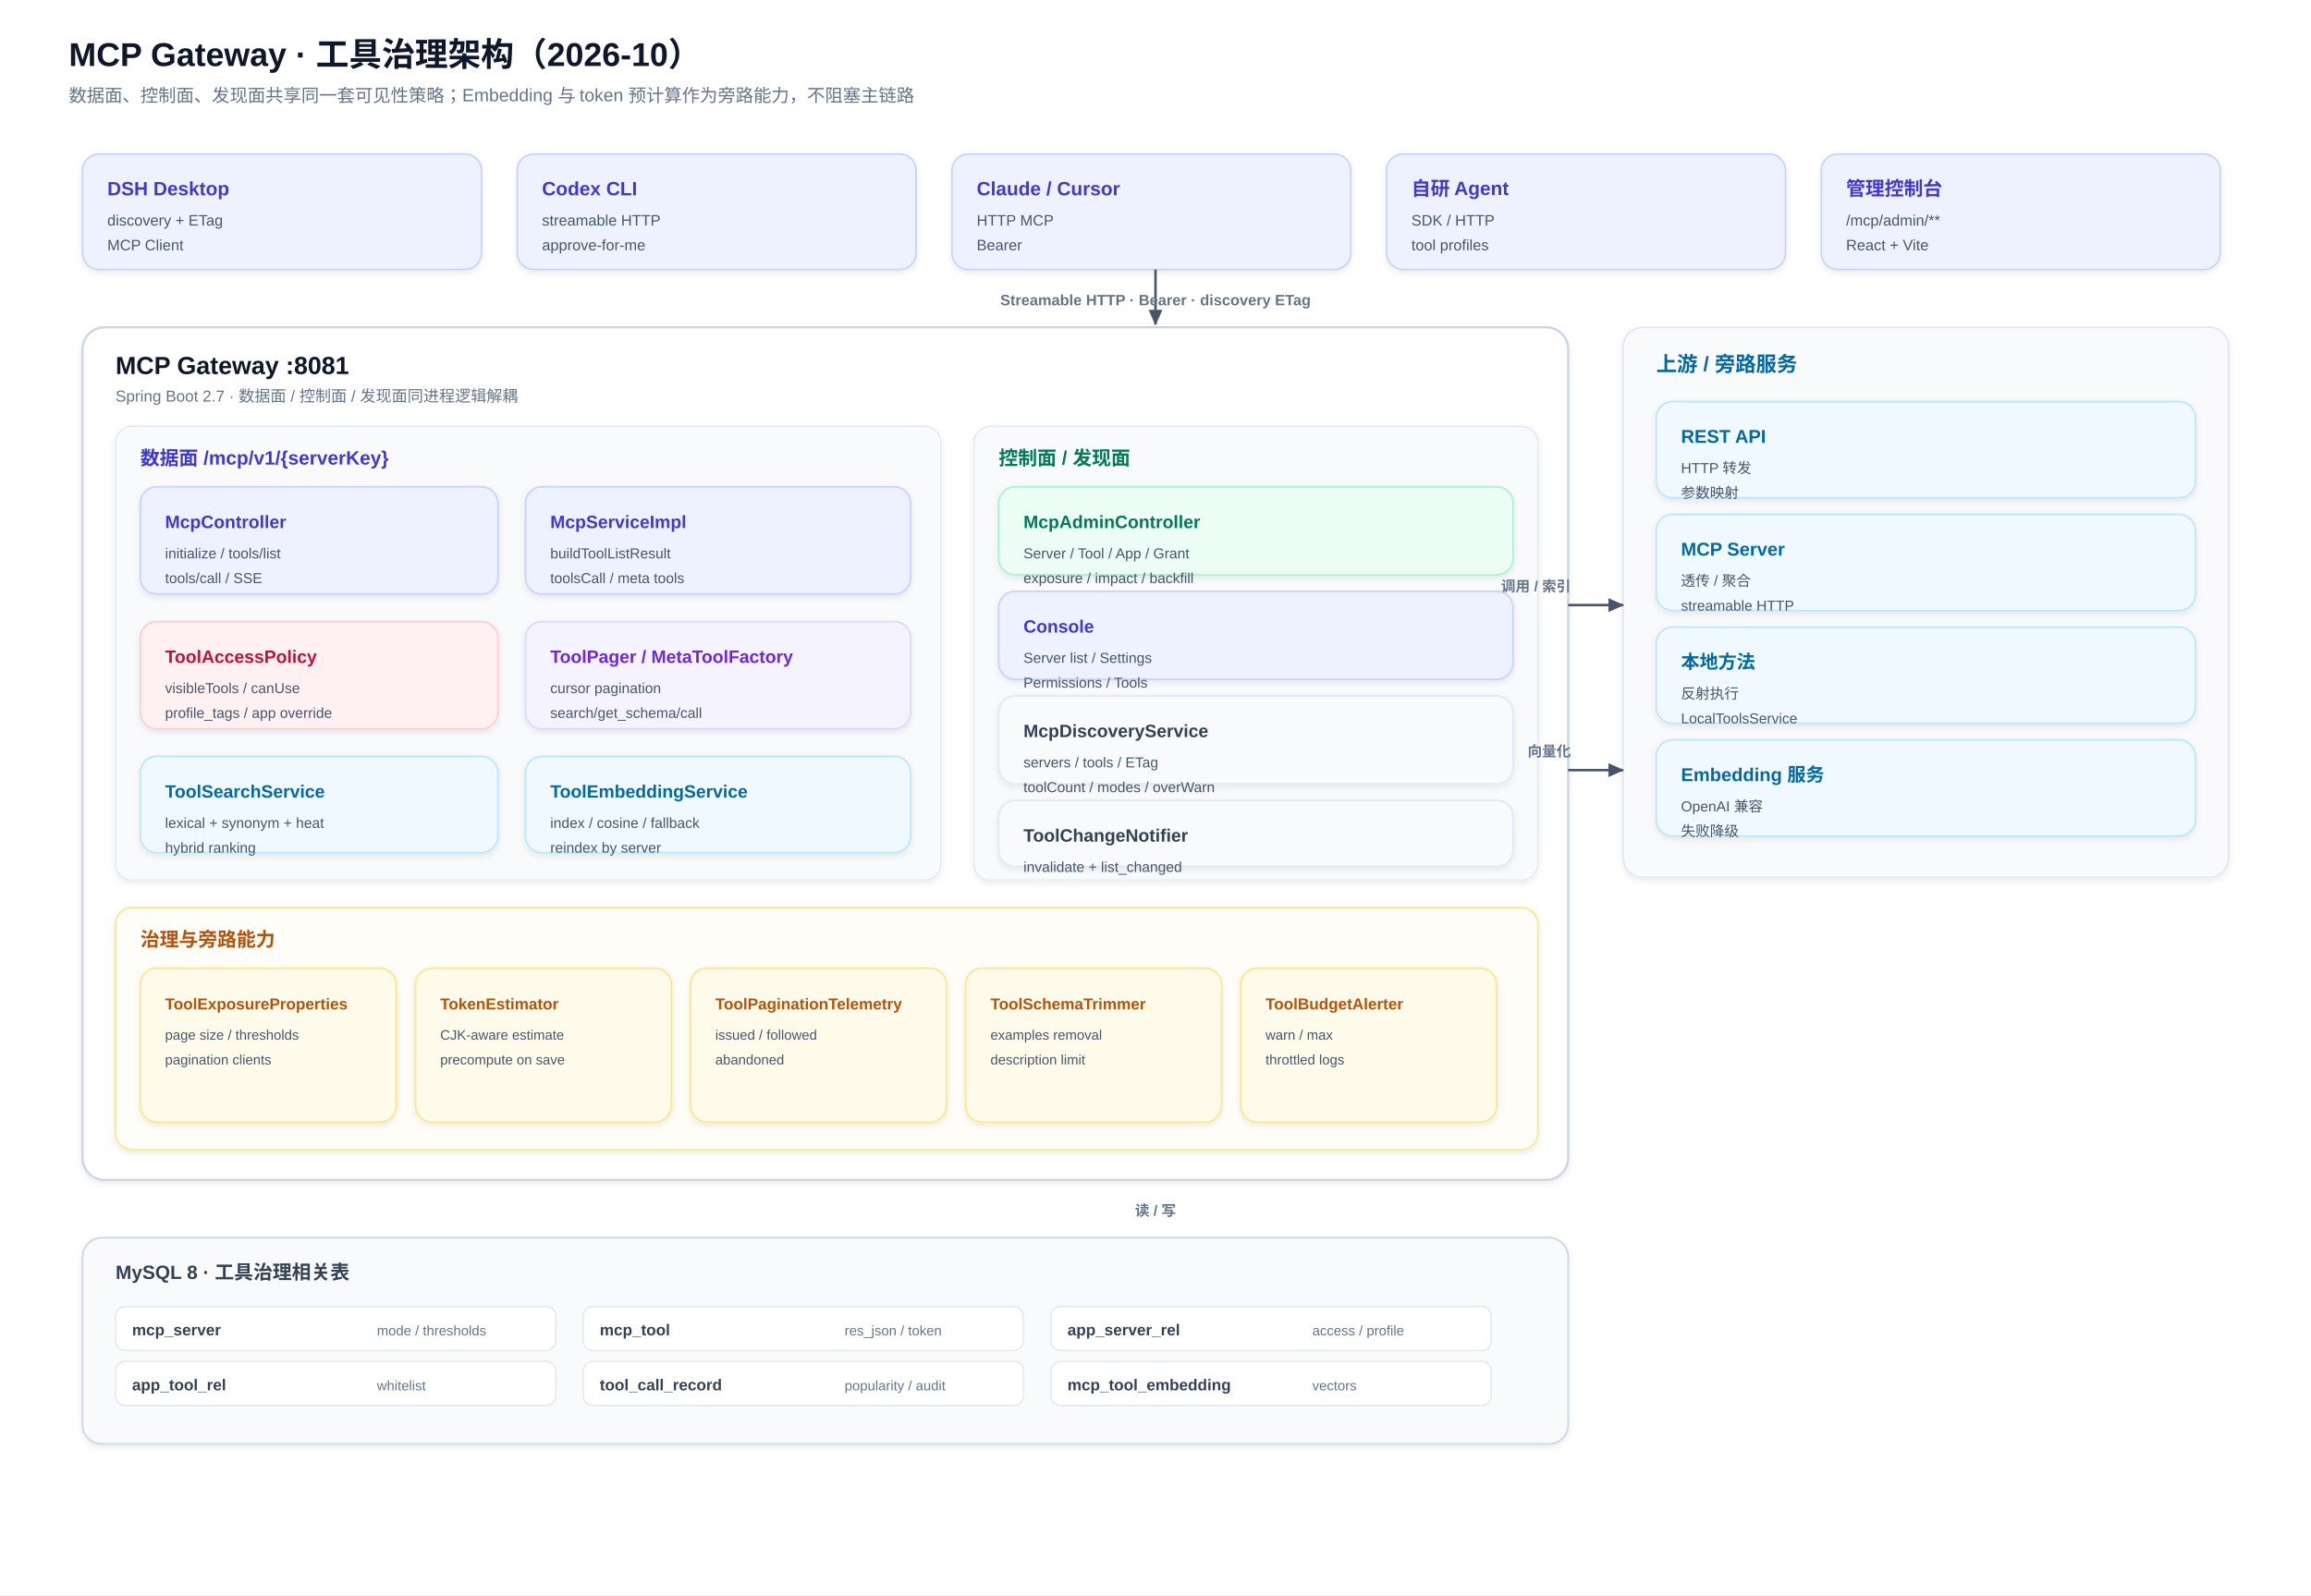
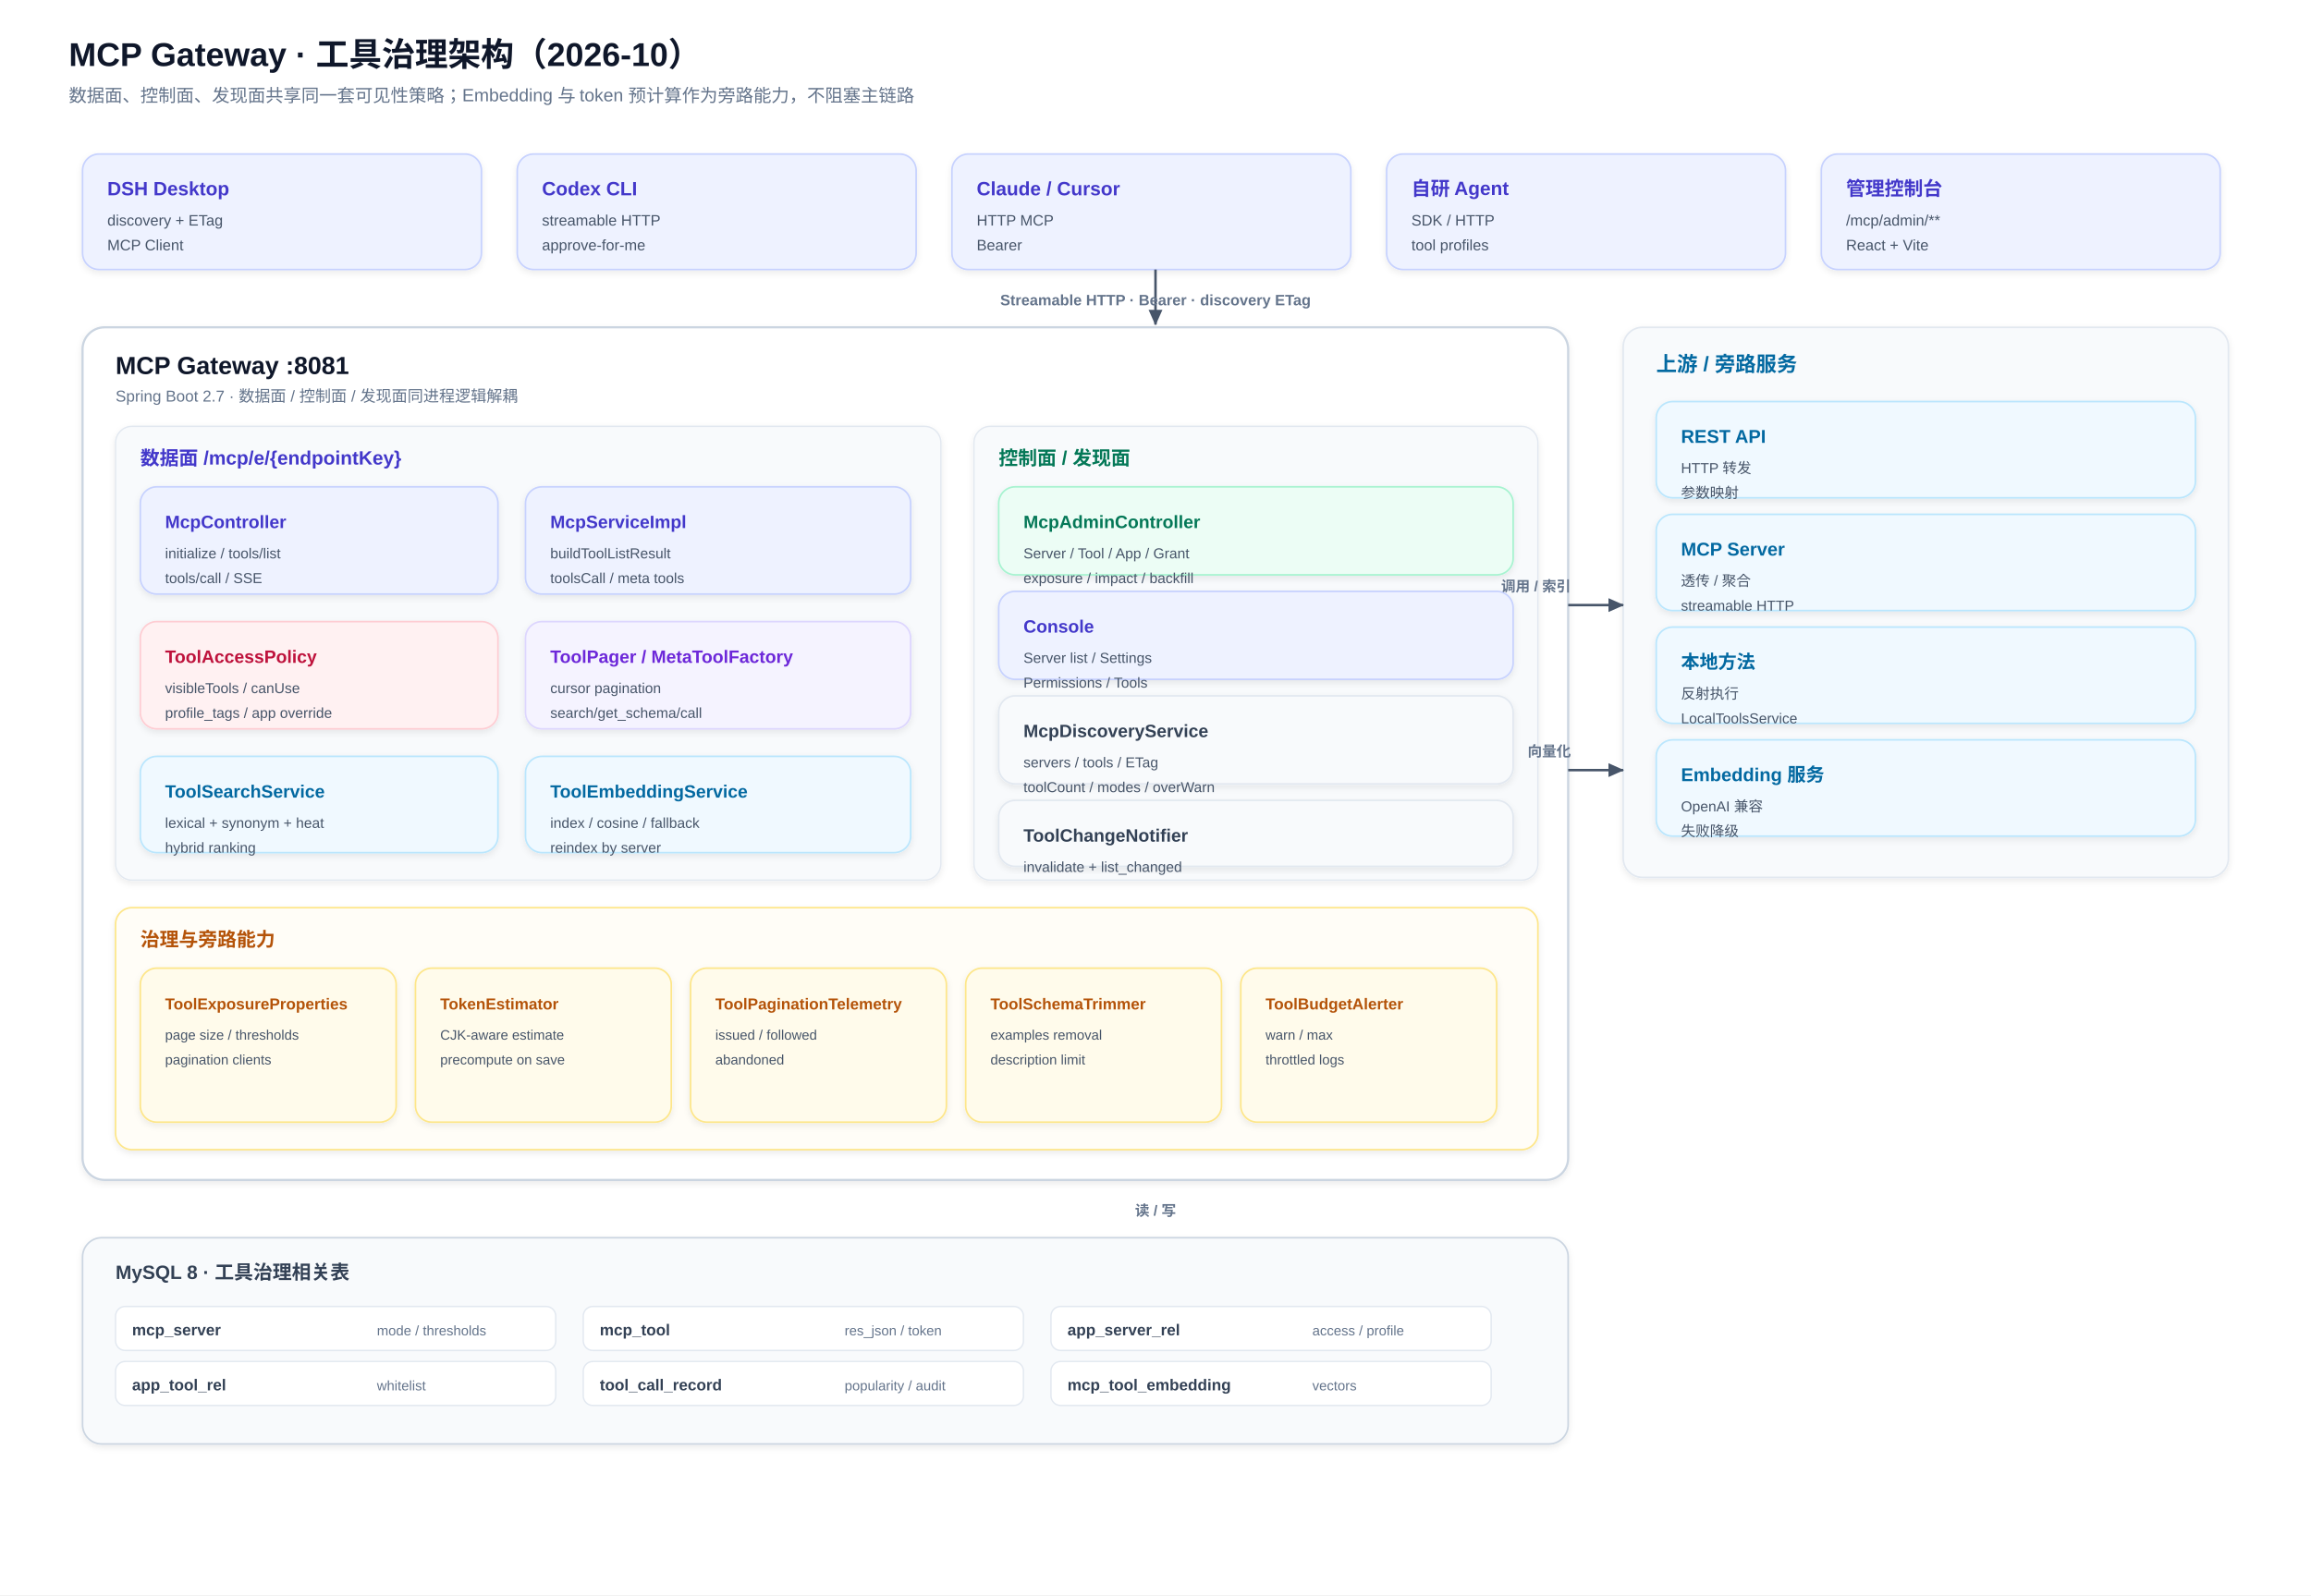
<svg xmlns="http://www.w3.org/2000/svg" width="1680" height="1160" viewBox="0 0 1680 1160" font-family="'PingFang SC','Hiragino Sans GB','Microsoft YaHei','Helvetica Neue',Arial,sans-serif">
  <defs>
    <filter id="shadow" x="-8%" y="-8%" width="116%" height="120%">
      <feDropShadow dx="0" dy="2" stdDeviation="2.6" flood-color="#0f172a" flood-opacity="0.08" />
    </filter>
    <marker id="arrow" viewBox="0 0 10 10" refX="8.5" refY="5" markerWidth="7" markerHeight="7" orient="auto-start-reverse">
      <path d="M 0 1 L 9 5 L 0 9 z" fill="#475569" />
    </marker>
  </defs>
  <rect width="100%" height="100%" fill="#ffffff" />
  <text x="50" y="48" font-family="'PingFang SC','Hiragino Sans GB','Microsoft YaHei','Helvetica Neue',Arial,sans-serif" font-size="24" font-weight="700" fill="#0f172a" text-anchor="start" opacity="1.0" letter-spacing="0">MCP Gateway · 工具治理架构（2026-10）</text>
  <text x="50" y="74" font-family="'PingFang SC','Hiragino Sans GB','Microsoft YaHei','Helvetica Neue',Arial,sans-serif" font-size="13" font-weight="400" fill="#64748b" text-anchor="start" opacity="1.0" letter-spacing="0">数据面、控制面、发现面共享同一套可见性策略；Embedding 与 token 预计算作为旁路能力，不阻塞主链路</text>
  <rect x="60" y="112" width="290" height="84" rx="12" fill="#eef2ff" stroke="#c7d2fe" stroke-width="1.2" filter="url(#shadow)" />
  <text x="78" y="142" font-family="'PingFang SC','Hiragino Sans GB','Microsoft YaHei','Helvetica Neue',Arial,sans-serif" font-size="14" font-weight="700" fill="#4338ca" text-anchor="start" opacity="1.0" letter-spacing="0">DSH Desktop</text>
  <text x="78" y="164" font-family="'PingFang SC','Hiragino Sans GB','Microsoft YaHei','Helvetica Neue',Arial,sans-serif" font-size="11" font-weight="400" fill="#475569" text-anchor="start" opacity="1.0" letter-spacing="0">discovery + ETag</text>
  <text x="78" y="182" font-family="'PingFang SC','Hiragino Sans GB','Microsoft YaHei','Helvetica Neue',Arial,sans-serif" font-size="11" font-weight="400" fill="#475569" text-anchor="start" opacity="1.0" letter-spacing="0">MCP Client</text>
  <rect x="376" y="112" width="290" height="84" rx="12" fill="#eef2ff" stroke="#c7d2fe" stroke-width="1.2" filter="url(#shadow)" />
  <text x="394" y="142" font-family="'PingFang SC','Hiragino Sans GB','Microsoft YaHei','Helvetica Neue',Arial,sans-serif" font-size="14" font-weight="700" fill="#4338ca" text-anchor="start" opacity="1.0" letter-spacing="0">Codex CLI</text>
  <text x="394" y="164" font-family="'PingFang SC','Hiragino Sans GB','Microsoft YaHei','Helvetica Neue',Arial,sans-serif" font-size="11" font-weight="400" fill="#475569" text-anchor="start" opacity="1.0" letter-spacing="0">streamable HTTP</text>
  <text x="394" y="182" font-family="'PingFang SC','Hiragino Sans GB','Microsoft YaHei','Helvetica Neue',Arial,sans-serif" font-size="11" font-weight="400" fill="#475569" text-anchor="start" opacity="1.0" letter-spacing="0">approve-for-me</text>
  <rect x="692" y="112" width="290" height="84" rx="12" fill="#eef2ff" stroke="#c7d2fe" stroke-width="1.2" filter="url(#shadow)" />
  <text x="710" y="142" font-family="'PingFang SC','Hiragino Sans GB','Microsoft YaHei','Helvetica Neue',Arial,sans-serif" font-size="14" font-weight="700" fill="#4338ca" text-anchor="start" opacity="1.0" letter-spacing="0">Claude / Cursor</text>
  <text x="710" y="164" font-family="'PingFang SC','Hiragino Sans GB','Microsoft YaHei','Helvetica Neue',Arial,sans-serif" font-size="11" font-weight="400" fill="#475569" text-anchor="start" opacity="1.0" letter-spacing="0">HTTP MCP</text>
  <text x="710" y="182" font-family="'PingFang SC','Hiragino Sans GB','Microsoft YaHei','Helvetica Neue',Arial,sans-serif" font-size="11" font-weight="400" fill="#475569" text-anchor="start" opacity="1.0" letter-spacing="0">Bearer</text>
  <rect x="1008" y="112" width="290" height="84" rx="12" fill="#eef2ff" stroke="#c7d2fe" stroke-width="1.2" filter="url(#shadow)" />
  <text x="1026" y="142" font-family="'PingFang SC','Hiragino Sans GB','Microsoft YaHei','Helvetica Neue',Arial,sans-serif" font-size="14" font-weight="700" fill="#4338ca" text-anchor="start" opacity="1.0" letter-spacing="0">自研 Agent</text>
  <text x="1026" y="164" font-family="'PingFang SC','Hiragino Sans GB','Microsoft YaHei','Helvetica Neue',Arial,sans-serif" font-size="11" font-weight="400" fill="#475569" text-anchor="start" opacity="1.0" letter-spacing="0">SDK / HTTP</text>
  <text x="1026" y="182" font-family="'PingFang SC','Hiragino Sans GB','Microsoft YaHei','Helvetica Neue',Arial,sans-serif" font-size="11" font-weight="400" fill="#475569" text-anchor="start" opacity="1.0" letter-spacing="0">tool profiles</text>
  <rect x="1324" y="112" width="290" height="84" rx="12" fill="#eef2ff" stroke="#c7d2fe" stroke-width="1.2" filter="url(#shadow)" />
  <text x="1342" y="142" font-family="'PingFang SC','Hiragino Sans GB','Microsoft YaHei','Helvetica Neue',Arial,sans-serif" font-size="14" font-weight="700" fill="#4338ca" text-anchor="start" opacity="1.0" letter-spacing="0">管理控制台</text>
  <text x="1342" y="164" font-family="'PingFang SC','Hiragino Sans GB','Microsoft YaHei','Helvetica Neue',Arial,sans-serif" font-size="11" font-weight="400" fill="#475569" text-anchor="start" opacity="1.0" letter-spacing="0">/mcp/admin/**</text>
  <text x="1342" y="182" font-family="'PingFang SC','Hiragino Sans GB','Microsoft YaHei','Helvetica Neue',Arial,sans-serif" font-size="11" font-weight="400" fill="#475569" text-anchor="start" opacity="1.0" letter-spacing="0">React + Vite</text>
  <line x1="840" y1="196" x2="840" y2="236" stroke="#475569" stroke-width="1.8" marker-end="url(#arrow)" />
  <rect x="60" y="238" width="1080" height="620" rx="16" fill="#ffffff" stroke="#cbd5e1" stroke-width="1.6" filter="url(#shadow)" />
  <text x="84" y="272" font-family="'PingFang SC','Hiragino Sans GB','Microsoft YaHei','Helvetica Neue',Arial,sans-serif" font-size="18" font-weight="700" fill="#0f172a" text-anchor="start" opacity="1.0" letter-spacing="0">MCP Gateway :8081</text>
  <text x="84" y="292" font-family="'PingFang SC','Hiragino Sans GB','Microsoft YaHei','Helvetica Neue',Arial,sans-serif" font-size="11.5" font-weight="400" fill="#64748b" text-anchor="start" opacity="1.0" letter-spacing="0">Spring Boot 2.7 · 数据面 / 控制面 / 发现面同进程逻辑解耦</text>
  <rect x="84" y="310" width="600" height="330" rx="12" fill="#f8fafc" stroke="#e2e8f0" stroke-width="1.0" filter="url(#shadow)" />
-   <text x="102" y="338" font-family="'PingFang SC','Hiragino Sans GB','Microsoft YaHei','Helvetica Neue',Arial,sans-serif" font-size="14" font-weight="700" fill="#4338ca" text-anchor="start" opacity="1.0" letter-spacing="0">数据面  /mcp/v1/{serverKey}</text>
+   <text x="102" y="338" font-family="'PingFang SC','Hiragino Sans GB','Microsoft YaHei','Helvetica Neue',Arial,sans-serif" font-size="14" font-weight="700" fill="#4338ca" text-anchor="start" opacity="1.0" letter-spacing="0">数据面  /mcp/e/{endpointKey}</text>
  <rect x="102" y="354" width="260" height="78" rx="12" fill="#eef2ff" stroke="#c7d2fe" stroke-width="1.2" filter="url(#shadow)" />
  <text x="120" y="384" font-family="'PingFang SC','Hiragino Sans GB','Microsoft YaHei','Helvetica Neue',Arial,sans-serif" font-size="13" font-weight="700" fill="#4338ca" text-anchor="start" opacity="1.0" letter-spacing="0">McpController</text>
  <text x="120" y="406" font-family="'PingFang SC','Hiragino Sans GB','Microsoft YaHei','Helvetica Neue',Arial,sans-serif" font-size="10.5" font-weight="400" fill="#475569" text-anchor="start" opacity="1.0" letter-spacing="0">initialize / tools/list</text>
  <text x="120" y="424" font-family="'PingFang SC','Hiragino Sans GB','Microsoft YaHei','Helvetica Neue',Arial,sans-serif" font-size="10.5" font-weight="400" fill="#475569" text-anchor="start" opacity="1.0" letter-spacing="0">tools/call / SSE</text>
  <rect x="382" y="354" width="280" height="78" rx="12" fill="#eef2ff" stroke="#c7d2fe" stroke-width="1.2" filter="url(#shadow)" />
  <text x="400" y="384" font-family="'PingFang SC','Hiragino Sans GB','Microsoft YaHei','Helvetica Neue',Arial,sans-serif" font-size="13" font-weight="700" fill="#4338ca" text-anchor="start" opacity="1.0" letter-spacing="0">McpServiceImpl</text>
  <text x="400" y="406" font-family="'PingFang SC','Hiragino Sans GB','Microsoft YaHei','Helvetica Neue',Arial,sans-serif" font-size="10.5" font-weight="400" fill="#475569" text-anchor="start" opacity="1.0" letter-spacing="0">buildToolListResult</text>
  <text x="400" y="424" font-family="'PingFang SC','Hiragino Sans GB','Microsoft YaHei','Helvetica Neue',Arial,sans-serif" font-size="10.5" font-weight="400" fill="#475569" text-anchor="start" opacity="1.0" letter-spacing="0">toolsCall / meta tools</text>
  <rect x="102" y="452" width="260" height="78" rx="12" fill="#fff1f2" stroke="#fecdd3" stroke-width="1.2" filter="url(#shadow)" />
  <text x="120" y="482" font-family="'PingFang SC','Hiragino Sans GB','Microsoft YaHei','Helvetica Neue',Arial,sans-serif" font-size="13" font-weight="700" fill="#be123c" text-anchor="start" opacity="1.0" letter-spacing="0">ToolAccessPolicy</text>
  <text x="120" y="504" font-family="'PingFang SC','Hiragino Sans GB','Microsoft YaHei','Helvetica Neue',Arial,sans-serif" font-size="10.5" font-weight="400" fill="#475569" text-anchor="start" opacity="1.0" letter-spacing="0">visibleTools / canUse</text>
  <text x="120" y="522" font-family="'PingFang SC','Hiragino Sans GB','Microsoft YaHei','Helvetica Neue',Arial,sans-serif" font-size="10.5" font-weight="400" fill="#475569" text-anchor="start" opacity="1.0" letter-spacing="0">profile_tags / app override</text>
  <rect x="382" y="452" width="280" height="78" rx="12" fill="#f5f3ff" stroke="#ddd6fe" stroke-width="1.2" filter="url(#shadow)" />
  <text x="400" y="482" font-family="'PingFang SC','Hiragino Sans GB','Microsoft YaHei','Helvetica Neue',Arial,sans-serif" font-size="13" font-weight="700" fill="#6d28d9" text-anchor="start" opacity="1.0" letter-spacing="0">ToolPager / MetaToolFactory</text>
  <text x="400" y="504" font-family="'PingFang SC','Hiragino Sans GB','Microsoft YaHei','Helvetica Neue',Arial,sans-serif" font-size="10.5" font-weight="400" fill="#475569" text-anchor="start" opacity="1.0" letter-spacing="0">cursor pagination</text>
  <text x="400" y="522" font-family="'PingFang SC','Hiragino Sans GB','Microsoft YaHei','Helvetica Neue',Arial,sans-serif" font-size="10.5" font-weight="400" fill="#475569" text-anchor="start" opacity="1.0" letter-spacing="0">search/get_schema/call</text>
  <rect x="102" y="550" width="260" height="70" rx="12" fill="#f0f9ff" stroke="#bae6fd" stroke-width="1.2" filter="url(#shadow)" />
  <text x="120" y="580" font-family="'PingFang SC','Hiragino Sans GB','Microsoft YaHei','Helvetica Neue',Arial,sans-serif" font-size="13" font-weight="700" fill="#0369a1" text-anchor="start" opacity="1.0" letter-spacing="0">ToolSearchService</text>
  <text x="120" y="602" font-family="'PingFang SC','Hiragino Sans GB','Microsoft YaHei','Helvetica Neue',Arial,sans-serif" font-size="10.5" font-weight="400" fill="#475569" text-anchor="start" opacity="1.0" letter-spacing="0">lexical + synonym + heat</text>
  <text x="120" y="620" font-family="'PingFang SC','Hiragino Sans GB','Microsoft YaHei','Helvetica Neue',Arial,sans-serif" font-size="10.5" font-weight="400" fill="#475569" text-anchor="start" opacity="1.0" letter-spacing="0">hybrid ranking</text>
  <rect x="382" y="550" width="280" height="70" rx="12" fill="#f0f9ff" stroke="#bae6fd" stroke-width="1.2" filter="url(#shadow)" />
  <text x="400" y="580" font-family="'PingFang SC','Hiragino Sans GB','Microsoft YaHei','Helvetica Neue',Arial,sans-serif" font-size="13" font-weight="700" fill="#0369a1" text-anchor="start" opacity="1.0" letter-spacing="0">ToolEmbeddingService</text>
  <text x="400" y="602" font-family="'PingFang SC','Hiragino Sans GB','Microsoft YaHei','Helvetica Neue',Arial,sans-serif" font-size="10.5" font-weight="400" fill="#475569" text-anchor="start" opacity="1.0" letter-spacing="0">index / cosine / fallback</text>
  <text x="400" y="620" font-family="'PingFang SC','Hiragino Sans GB','Microsoft YaHei','Helvetica Neue',Arial,sans-serif" font-size="10.5" font-weight="400" fill="#475569" text-anchor="start" opacity="1.0" letter-spacing="0">reindex by server</text>
  <rect x="708" y="310" width="410" height="330" rx="12" fill="#f8fafc" stroke="#e2e8f0" stroke-width="1.0" filter="url(#shadow)" />
  <text x="726" y="338" font-family="'PingFang SC','Hiragino Sans GB','Microsoft YaHei','Helvetica Neue',Arial,sans-serif" font-size="14" font-weight="700" fill="#047857" text-anchor="start" opacity="1.0" letter-spacing="0">控制面 / 发现面</text>
  <rect x="726" y="354" width="374" height="64" rx="12" fill="#ecfdf5" stroke="#a7f3d0" stroke-width="1.2" filter="url(#shadow)" />
  <text x="744" y="384" font-family="'PingFang SC','Hiragino Sans GB','Microsoft YaHei','Helvetica Neue',Arial,sans-serif" font-size="13" font-weight="700" fill="#047857" text-anchor="start" opacity="1.0" letter-spacing="0">McpAdminController</text>
  <text x="744" y="406" font-family="'PingFang SC','Hiragino Sans GB','Microsoft YaHei','Helvetica Neue',Arial,sans-serif" font-size="10.5" font-weight="400" fill="#475569" text-anchor="start" opacity="1.0" letter-spacing="0">Server / Tool / App / Grant</text>
  <text x="744" y="424" font-family="'PingFang SC','Hiragino Sans GB','Microsoft YaHei','Helvetica Neue',Arial,sans-serif" font-size="10.5" font-weight="400" fill="#475569" text-anchor="start" opacity="1.0" letter-spacing="0">exposure / impact / backfill</text>
  <rect x="726" y="430" width="374" height="64" rx="12" fill="#eef2ff" stroke="#c7d2fe" stroke-width="1.2" filter="url(#shadow)" />
  <text x="744" y="460" font-family="'PingFang SC','Hiragino Sans GB','Microsoft YaHei','Helvetica Neue',Arial,sans-serif" font-size="13" font-weight="700" fill="#4338ca" text-anchor="start" opacity="1.0" letter-spacing="0">Console</text>
  <text x="744" y="482" font-family="'PingFang SC','Hiragino Sans GB','Microsoft YaHei','Helvetica Neue',Arial,sans-serif" font-size="10.5" font-weight="400" fill="#475569" text-anchor="start" opacity="1.0" letter-spacing="0">Server list / Settings</text>
  <text x="744" y="500" font-family="'PingFang SC','Hiragino Sans GB','Microsoft YaHei','Helvetica Neue',Arial,sans-serif" font-size="10.5" font-weight="400" fill="#475569" text-anchor="start" opacity="1.0" letter-spacing="0">Permissions / Tools</text>
  <rect x="726" y="506" width="374" height="64" rx="12" fill="#f8fafc" stroke="#e2e8f0" stroke-width="1.2" filter="url(#shadow)" />
  <text x="744" y="536" font-family="'PingFang SC','Hiragino Sans GB','Microsoft YaHei','Helvetica Neue',Arial,sans-serif" font-size="13" font-weight="700" fill="#334155" text-anchor="start" opacity="1.0" letter-spacing="0">McpDiscoveryService</text>
  <text x="744" y="558" font-family="'PingFang SC','Hiragino Sans GB','Microsoft YaHei','Helvetica Neue',Arial,sans-serif" font-size="10.5" font-weight="400" fill="#475569" text-anchor="start" opacity="1.0" letter-spacing="0">servers / tools / ETag</text>
  <text x="744" y="576" font-family="'PingFang SC','Hiragino Sans GB','Microsoft YaHei','Helvetica Neue',Arial,sans-serif" font-size="10.5" font-weight="400" fill="#475569" text-anchor="start" opacity="1.0" letter-spacing="0">toolCount / modes / overWarn</text>
  <rect x="726" y="582" width="374" height="48" rx="12" fill="#f8fafc" stroke="#e2e8f0" stroke-width="1.2" filter="url(#shadow)" />
  <text x="744" y="612" font-family="'PingFang SC','Hiragino Sans GB','Microsoft YaHei','Helvetica Neue',Arial,sans-serif" font-size="13" font-weight="700" fill="#334155" text-anchor="start" opacity="1.0" letter-spacing="0">ToolChangeNotifier</text>
  <text x="744" y="634" font-family="'PingFang SC','Hiragino Sans GB','Microsoft YaHei','Helvetica Neue',Arial,sans-serif" font-size="10.5" font-weight="400" fill="#475569" text-anchor="start" opacity="1.0" letter-spacing="0">invalidate + list_changed</text>
  <rect x="84" y="660" width="1034" height="176" rx="12" fill="#fffdf7" stroke="#fde68a" stroke-width="1.2" filter="url(#shadow)" />
  <text x="102" y="688" font-family="'PingFang SC','Hiragino Sans GB','Microsoft YaHei','Helvetica Neue',Arial,sans-serif" font-size="14" font-weight="700" fill="#b45309" text-anchor="start" opacity="1.0" letter-spacing="0">治理与旁路能力</text>
  <rect x="102" y="704" width="186" height="112" rx="12" fill="#fffbeb" stroke="#fde68a" stroke-width="1.2" filter="url(#shadow)" />
  <text x="120" y="734" font-family="'PingFang SC','Hiragino Sans GB','Microsoft YaHei','Helvetica Neue',Arial,sans-serif" font-size="11.5" font-weight="700" fill="#b45309" text-anchor="start" opacity="1.0" letter-spacing="0">ToolExposureProperties</text>
  <text x="120" y="756" font-family="'PingFang SC','Hiragino Sans GB','Microsoft YaHei','Helvetica Neue',Arial,sans-serif" font-size="10" font-weight="400" fill="#475569" text-anchor="start" opacity="1.0" letter-spacing="0">page size / thresholds</text>
  <text x="120" y="774" font-family="'PingFang SC','Hiragino Sans GB','Microsoft YaHei','Helvetica Neue',Arial,sans-serif" font-size="10" font-weight="400" fill="#475569" text-anchor="start" opacity="1.0" letter-spacing="0">pagination clients</text>
  <rect x="302" y="704" width="186" height="112" rx="12" fill="#fffbeb" stroke="#fde68a" stroke-width="1.2" filter="url(#shadow)" />
  <text x="320" y="734" font-family="'PingFang SC','Hiragino Sans GB','Microsoft YaHei','Helvetica Neue',Arial,sans-serif" font-size="11.5" font-weight="700" fill="#b45309" text-anchor="start" opacity="1.0" letter-spacing="0">TokenEstimator</text>
  <text x="320" y="756" font-family="'PingFang SC','Hiragino Sans GB','Microsoft YaHei','Helvetica Neue',Arial,sans-serif" font-size="10" font-weight="400" fill="#475569" text-anchor="start" opacity="1.0" letter-spacing="0">CJK-aware estimate</text>
  <text x="320" y="774" font-family="'PingFang SC','Hiragino Sans GB','Microsoft YaHei','Helvetica Neue',Arial,sans-serif" font-size="10" font-weight="400" fill="#475569" text-anchor="start" opacity="1.0" letter-spacing="0">precompute on save</text>
  <rect x="502" y="704" width="186" height="112" rx="12" fill="#fffbeb" stroke="#fde68a" stroke-width="1.2" filter="url(#shadow)" />
  <text x="520" y="734" font-family="'PingFang SC','Hiragino Sans GB','Microsoft YaHei','Helvetica Neue',Arial,sans-serif" font-size="11.5" font-weight="700" fill="#b45309" text-anchor="start" opacity="1.0" letter-spacing="0">ToolPaginationTelemetry</text>
  <text x="520" y="756" font-family="'PingFang SC','Hiragino Sans GB','Microsoft YaHei','Helvetica Neue',Arial,sans-serif" font-size="10" font-weight="400" fill="#475569" text-anchor="start" opacity="1.0" letter-spacing="0">issued / followed</text>
  <text x="520" y="774" font-family="'PingFang SC','Hiragino Sans GB','Microsoft YaHei','Helvetica Neue',Arial,sans-serif" font-size="10" font-weight="400" fill="#475569" text-anchor="start" opacity="1.0" letter-spacing="0">abandoned</text>
  <rect x="702" y="704" width="186" height="112" rx="12" fill="#fffbeb" stroke="#fde68a" stroke-width="1.2" filter="url(#shadow)" />
  <text x="720" y="734" font-family="'PingFang SC','Hiragino Sans GB','Microsoft YaHei','Helvetica Neue',Arial,sans-serif" font-size="11.5" font-weight="700" fill="#b45309" text-anchor="start" opacity="1.0" letter-spacing="0">ToolSchemaTrimmer</text>
  <text x="720" y="756" font-family="'PingFang SC','Hiragino Sans GB','Microsoft YaHei','Helvetica Neue',Arial,sans-serif" font-size="10" font-weight="400" fill="#475569" text-anchor="start" opacity="1.0" letter-spacing="0">examples removal</text>
  <text x="720" y="774" font-family="'PingFang SC','Hiragino Sans GB','Microsoft YaHei','Helvetica Neue',Arial,sans-serif" font-size="10" font-weight="400" fill="#475569" text-anchor="start" opacity="1.0" letter-spacing="0">description limit</text>
  <rect x="902" y="704" width="186" height="112" rx="12" fill="#fffbeb" stroke="#fde68a" stroke-width="1.2" filter="url(#shadow)" />
  <text x="920" y="734" font-family="'PingFang SC','Hiragino Sans GB','Microsoft YaHei','Helvetica Neue',Arial,sans-serif" font-size="11.5" font-weight="700" fill="#b45309" text-anchor="start" opacity="1.0" letter-spacing="0">ToolBudgetAlerter</text>
  <text x="920" y="756" font-family="'PingFang SC','Hiragino Sans GB','Microsoft YaHei','Helvetica Neue',Arial,sans-serif" font-size="10" font-weight="400" fill="#475569" text-anchor="start" opacity="1.0" letter-spacing="0">warn / max</text>
  <text x="920" y="774" font-family="'PingFang SC','Hiragino Sans GB','Microsoft YaHei','Helvetica Neue',Arial,sans-serif" font-size="10" font-weight="400" fill="#475569" text-anchor="start" opacity="1.0" letter-spacing="0">throttled logs</text>
  <rect x="60" y="900" width="1080" height="150" rx="14" fill="#f8fafc" stroke="#cbd5e1" stroke-width="1.2" filter="url(#shadow)" />
  <text x="84" y="930" font-family="'PingFang SC','Hiragino Sans GB','Microsoft YaHei','Helvetica Neue',Arial,sans-serif" font-size="14" font-weight="700" fill="#334155" text-anchor="start" opacity="1.0" letter-spacing="0">MySQL 8 · 工具治理相关表</text>
  <rect x="84" y="950" width="320" height="32" rx="7" fill="#ffffff" stroke="#e2e8f0" stroke-width="1.0" />
  <text x="96" y="971" font-family="'PingFang SC','Hiragino Sans GB','Microsoft YaHei','Helvetica Neue',Arial,sans-serif" font-size="11.5" font-weight="700" fill="#334155" text-anchor="start" opacity="1.0" letter-spacing="0">mcp_server</text>
  <text x="274" y="971" font-family="'PingFang SC','Hiragino Sans GB','Microsoft YaHei','Helvetica Neue',Arial,sans-serif" font-size="10" font-weight="400" fill="#64748b" text-anchor="start" opacity="1.0" letter-spacing="0">mode / thresholds</text>
  <rect x="424" y="950" width="320" height="32" rx="7" fill="#ffffff" stroke="#e2e8f0" stroke-width="1.0" />
  <text x="436" y="971" font-family="'PingFang SC','Hiragino Sans GB','Microsoft YaHei','Helvetica Neue',Arial,sans-serif" font-size="11.5" font-weight="700" fill="#334155" text-anchor="start" opacity="1.0" letter-spacing="0">mcp_tool</text>
  <text x="614" y="971" font-family="'PingFang SC','Hiragino Sans GB','Microsoft YaHei','Helvetica Neue',Arial,sans-serif" font-size="10" font-weight="400" fill="#64748b" text-anchor="start" opacity="1.0" letter-spacing="0">res_json / token</text>
  <rect x="764" y="950" width="320" height="32" rx="7" fill="#ffffff" stroke="#e2e8f0" stroke-width="1.0" />
  <text x="776" y="971" font-family="'PingFang SC','Hiragino Sans GB','Microsoft YaHei','Helvetica Neue',Arial,sans-serif" font-size="11.5" font-weight="700" fill="#334155" text-anchor="start" opacity="1.0" letter-spacing="0">app_server_rel</text>
  <text x="954" y="971" font-family="'PingFang SC','Hiragino Sans GB','Microsoft YaHei','Helvetica Neue',Arial,sans-serif" font-size="10" font-weight="400" fill="#64748b" text-anchor="start" opacity="1.0" letter-spacing="0">access / profile</text>
  <rect x="84" y="990" width="320" height="32" rx="7" fill="#ffffff" stroke="#e2e8f0" stroke-width="1.0" />
  <text x="96" y="1011" font-family="'PingFang SC','Hiragino Sans GB','Microsoft YaHei','Helvetica Neue',Arial,sans-serif" font-size="11.5" font-weight="700" fill="#334155" text-anchor="start" opacity="1.0" letter-spacing="0">app_tool_rel</text>
  <text x="274" y="1011" font-family="'PingFang SC','Hiragino Sans GB','Microsoft YaHei','Helvetica Neue',Arial,sans-serif" font-size="10" font-weight="400" fill="#64748b" text-anchor="start" opacity="1.0" letter-spacing="0">whitelist</text>
  <rect x="424" y="990" width="320" height="32" rx="7" fill="#ffffff" stroke="#e2e8f0" stroke-width="1.0" />
  <text x="436" y="1011" font-family="'PingFang SC','Hiragino Sans GB','Microsoft YaHei','Helvetica Neue',Arial,sans-serif" font-size="11.5" font-weight="700" fill="#334155" text-anchor="start" opacity="1.0" letter-spacing="0">tool_call_record</text>
  <text x="614" y="1011" font-family="'PingFang SC','Hiragino Sans GB','Microsoft YaHei','Helvetica Neue',Arial,sans-serif" font-size="10" font-weight="400" fill="#64748b" text-anchor="start" opacity="1.0" letter-spacing="0">popularity / audit</text>
  <rect x="764" y="990" width="320" height="32" rx="7" fill="#ffffff" stroke="#e2e8f0" stroke-width="1.0" />
  <text x="776" y="1011" font-family="'PingFang SC','Hiragino Sans GB','Microsoft YaHei','Helvetica Neue',Arial,sans-serif" font-size="11.5" font-weight="700" fill="#334155" text-anchor="start" opacity="1.0" letter-spacing="0">mcp_tool_embedding</text>
  <text x="954" y="1011" font-family="'PingFang SC','Hiragino Sans GB','Microsoft YaHei','Helvetica Neue',Arial,sans-serif" font-size="10" font-weight="400" fill="#64748b" text-anchor="start" opacity="1.0" letter-spacing="0">vectors</text>
  <rect x="1180" y="238" width="440" height="400" rx="14" fill="#f8fafc" stroke="#e2e8f0" stroke-width="1.2" filter="url(#shadow)" />
  <text x="1204" y="270" font-family="'PingFang SC','Hiragino Sans GB','Microsoft YaHei','Helvetica Neue',Arial,sans-serif" font-size="15" font-weight="700" fill="#0369a1" text-anchor="start" opacity="1.0" letter-spacing="0">上游 / 旁路服务</text>
  <rect x="1204" y="292" width="392" height="70" rx="12" fill="#f0f9ff" stroke="#bae6fd" stroke-width="1.2" filter="url(#shadow)" />
  <text x="1222" y="322" font-family="'PingFang SC','Hiragino Sans GB','Microsoft YaHei','Helvetica Neue',Arial,sans-serif" font-size="13.5" font-weight="700" fill="#0369a1" text-anchor="start" opacity="1.0" letter-spacing="0">REST API</text>
  <text x="1222" y="344" font-family="'PingFang SC','Hiragino Sans GB','Microsoft YaHei','Helvetica Neue',Arial,sans-serif" font-size="10.5" font-weight="400" fill="#475569" text-anchor="start" opacity="1.0" letter-spacing="0">HTTP 转发</text>
  <text x="1222" y="362" font-family="'PingFang SC','Hiragino Sans GB','Microsoft YaHei','Helvetica Neue',Arial,sans-serif" font-size="10.5" font-weight="400" fill="#475569" text-anchor="start" opacity="1.0" letter-spacing="0">参数映射</text>
  <rect x="1204" y="374" width="392" height="70" rx="12" fill="#f0f9ff" stroke="#bae6fd" stroke-width="1.2" filter="url(#shadow)" />
  <text x="1222" y="404" font-family="'PingFang SC','Hiragino Sans GB','Microsoft YaHei','Helvetica Neue',Arial,sans-serif" font-size="13.5" font-weight="700" fill="#0369a1" text-anchor="start" opacity="1.0" letter-spacing="0">MCP Server</text>
  <text x="1222" y="426" font-family="'PingFang SC','Hiragino Sans GB','Microsoft YaHei','Helvetica Neue',Arial,sans-serif" font-size="10.5" font-weight="400" fill="#475569" text-anchor="start" opacity="1.0" letter-spacing="0">透传 / 聚合</text>
  <text x="1222" y="444" font-family="'PingFang SC','Hiragino Sans GB','Microsoft YaHei','Helvetica Neue',Arial,sans-serif" font-size="10.5" font-weight="400" fill="#475569" text-anchor="start" opacity="1.0" letter-spacing="0">streamable HTTP</text>
  <rect x="1204" y="456" width="392" height="70" rx="12" fill="#f0f9ff" stroke="#bae6fd" stroke-width="1.2" filter="url(#shadow)" />
  <text x="1222" y="486" font-family="'PingFang SC','Hiragino Sans GB','Microsoft YaHei','Helvetica Neue',Arial,sans-serif" font-size="13.5" font-weight="700" fill="#0369a1" text-anchor="start" opacity="1.0" letter-spacing="0">本地方法</text>
  <text x="1222" y="508" font-family="'PingFang SC','Hiragino Sans GB','Microsoft YaHei','Helvetica Neue',Arial,sans-serif" font-size="10.5" font-weight="400" fill="#475569" text-anchor="start" opacity="1.0" letter-spacing="0">反射执行</text>
  <text x="1222" y="526" font-family="'PingFang SC','Hiragino Sans GB','Microsoft YaHei','Helvetica Neue',Arial,sans-serif" font-size="10.5" font-weight="400" fill="#475569" text-anchor="start" opacity="1.0" letter-spacing="0">LocalToolsService</text>
  <rect x="1204" y="538" width="392" height="70" rx="12" fill="#f0f9ff" stroke="#bae6fd" stroke-width="1.2" filter="url(#shadow)" />
  <text x="1222" y="568" font-family="'PingFang SC','Hiragino Sans GB','Microsoft YaHei','Helvetica Neue',Arial,sans-serif" font-size="13.5" font-weight="700" fill="#0369a1" text-anchor="start" opacity="1.0" letter-spacing="0">Embedding 服务</text>
  <text x="1222" y="590" font-family="'PingFang SC','Hiragino Sans GB','Microsoft YaHei','Helvetica Neue',Arial,sans-serif" font-size="10.5" font-weight="400" fill="#475569" text-anchor="start" opacity="1.0" letter-spacing="0">OpenAI 兼容</text>
  <text x="1222" y="608" font-family="'PingFang SC','Hiragino Sans GB','Microsoft YaHei','Helvetica Neue',Arial,sans-serif" font-size="10.5" font-weight="400" fill="#475569" text-anchor="start" opacity="1.0" letter-spacing="0">失败降级</text>
  <line x1="1140" y1="440" x2="1180" y2="440" stroke="#475569" stroke-width="1.8" marker-end="url(#arrow)" />
  <line x1="1140" y1="560" x2="1180" y2="560" stroke="#475569" stroke-width="1.8" marker-end="url(#arrow)" />
  <text x="1142" y="430" font-family="'PingFang SC','Hiragino Sans GB','Microsoft YaHei','Helvetica Neue',Arial,sans-serif" font-size="10.5" font-weight="600" fill="#64748b" text-anchor="end" opacity="1.0" letter-spacing="0">调用 / 索引</text>
  <text x="1142" y="550" font-family="'PingFang SC','Hiragino Sans GB','Microsoft YaHei','Helvetica Neue',Arial,sans-serif" font-size="10.5" font-weight="600" fill="#64748b" text-anchor="end" opacity="1.0" letter-spacing="0">向量化</text>
  <text x="840" y="222" font-family="'PingFang SC','Hiragino Sans GB','Microsoft YaHei','Helvetica Neue',Arial,sans-serif" font-size="11" font-weight="600" fill="#64748b" text-anchor="middle" opacity="1.0" letter-spacing="0">Streamable HTTP · Bearer · discovery ETag</text>
  <text x="840" y="884" font-family="'PingFang SC','Hiragino Sans GB','Microsoft YaHei','Helvetica Neue',Arial,sans-serif" font-size="10.5" font-weight="600" fill="#64748b" text-anchor="middle" opacity="1.0" letter-spacing="0">读 / 写</text>
</svg>
